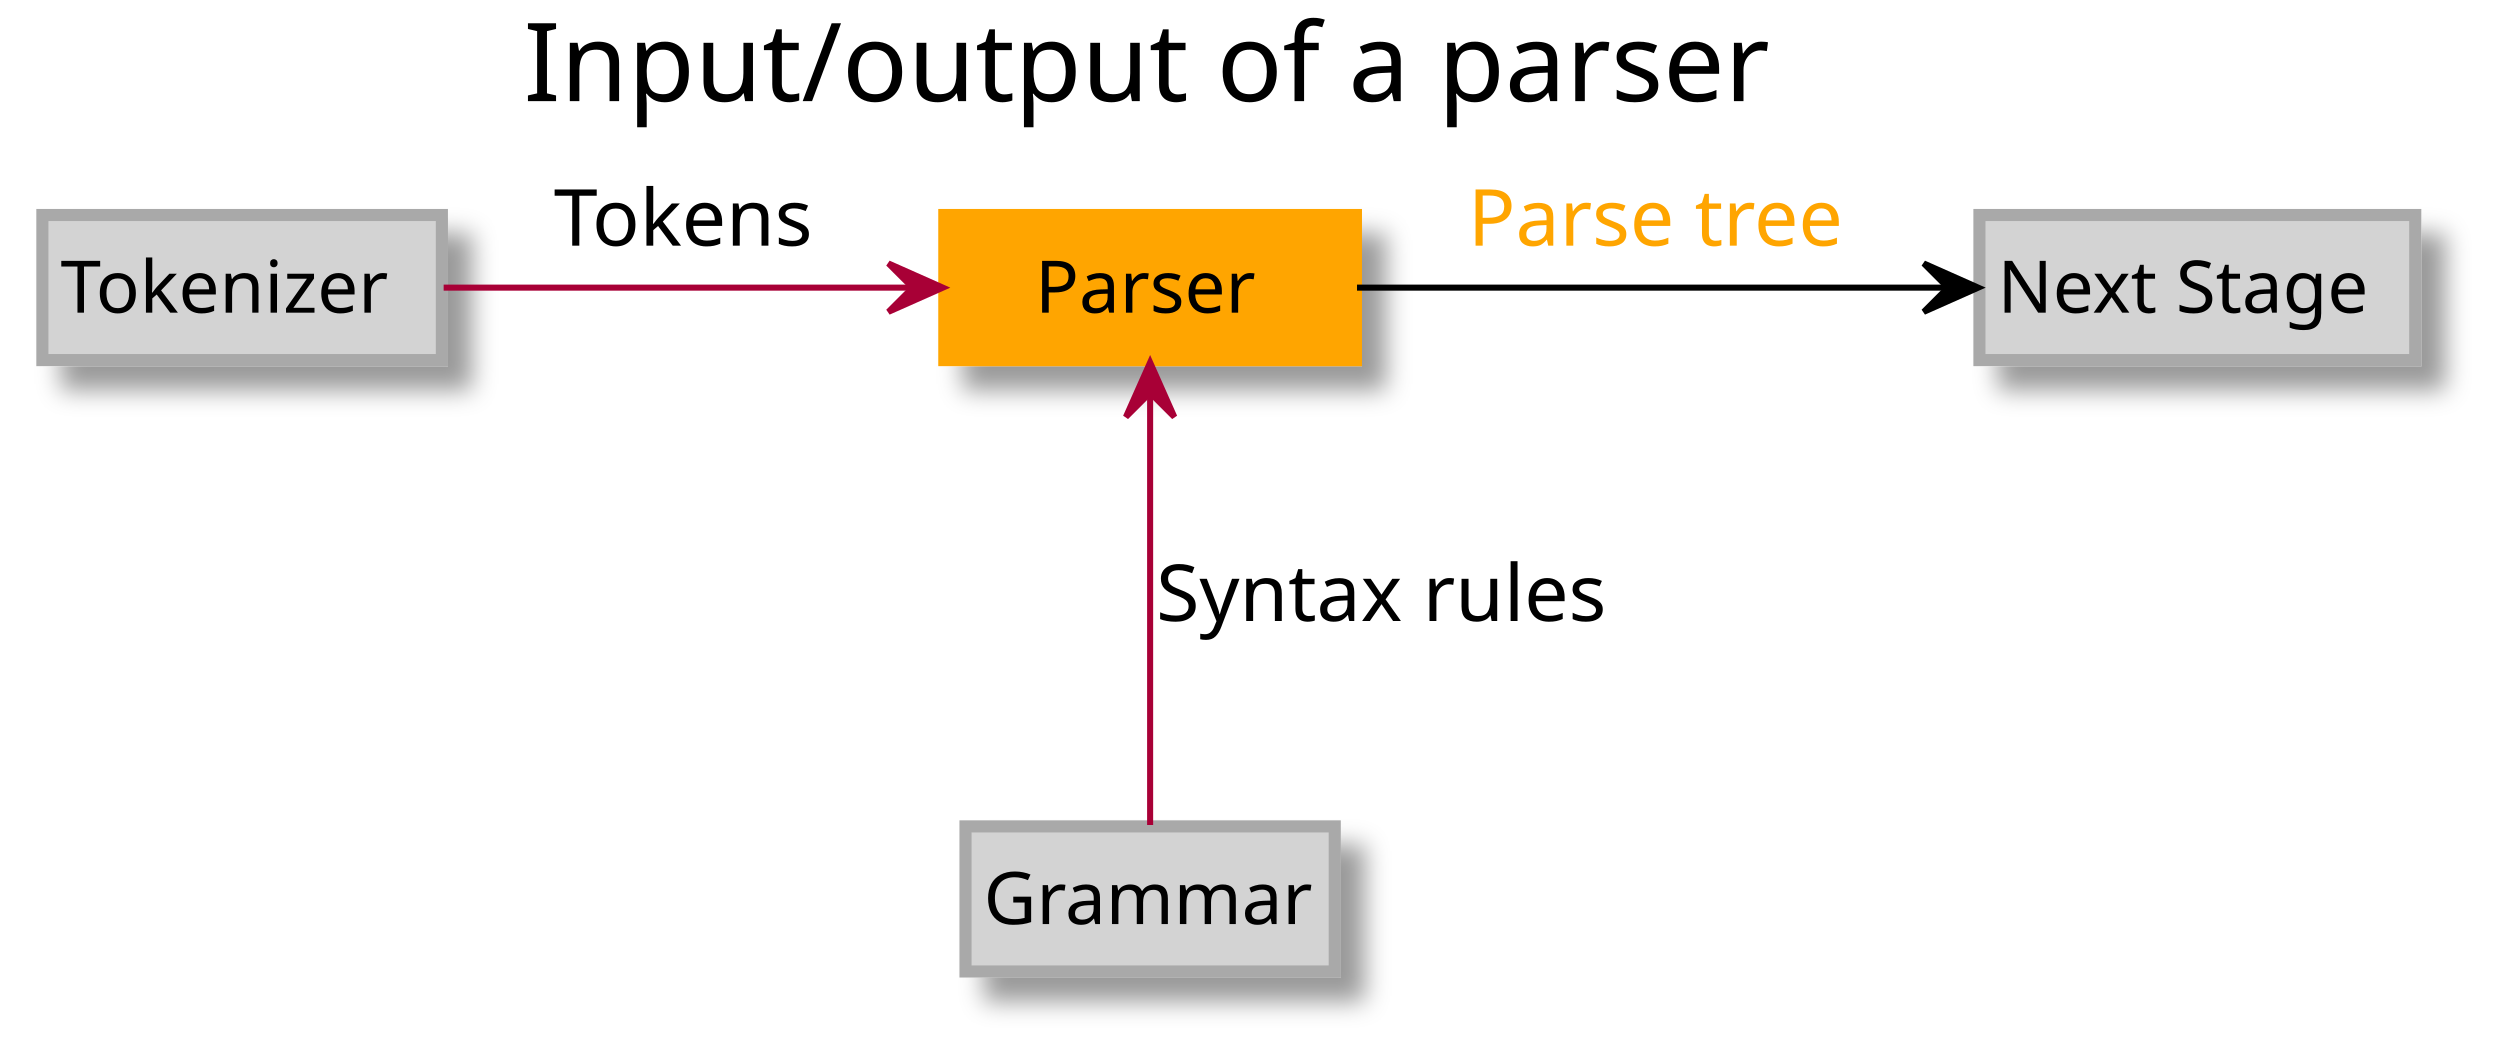
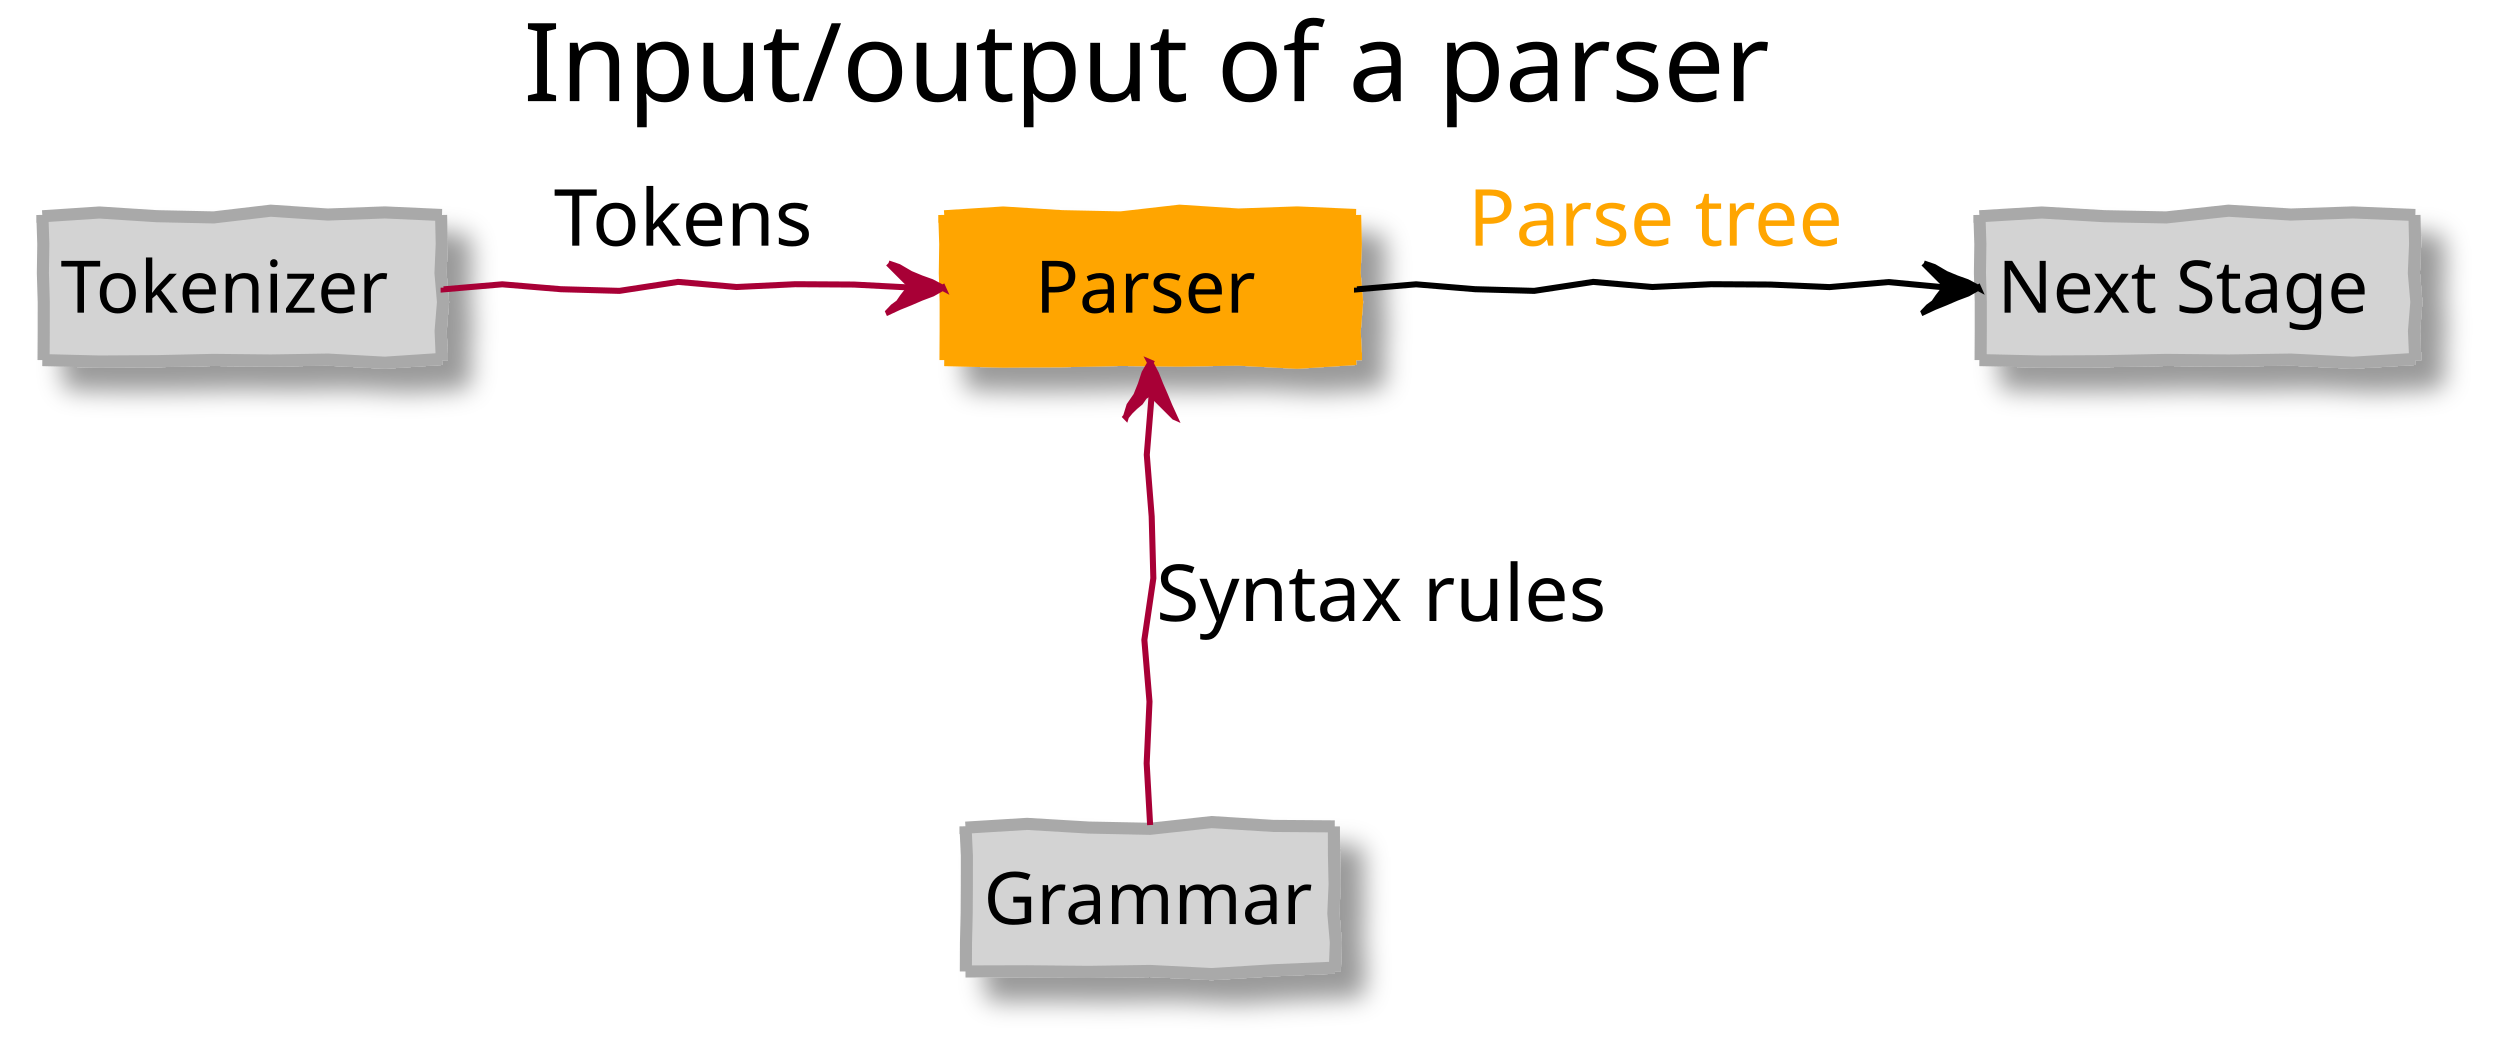
<svg xmlns="http://www.w3.org/2000/svg" contentScriptType="application/ecmascript" contentStyleType="text/css" height="174px" preserveAspectRatio="none" style="width:413px;height:174px;background:#FFFFFF;" version="1.1" viewBox="0 0 413 174" width="413px" zoomAndPan="magnify">
  <defs>
-     <filter height="300%" id="f1lipqf4zokhw7" width="300%" x="-1" y="-1">
+     <filter height="300%" id="f2v5tihoz6rpy" width="300%" x="-1" y="-1">
      <feGaussianBlur result="blurOut" stdDeviation="2.0" />
      <feColorMatrix in="blurOut" result="blurOut2" type="matrix" values="0 0 0 0 0 0 0 0 0 0 0 0 0 0 0 0 0 0 .4 0" />
      <feOffset dx="4.0" dy="4.0" in="blurOut2" result="blurOut3" />
      <feBlend in="SourceGraphic" in2="blurOut3" mode="normal" />
    </filter>
  </defs>
  <g>
    <text fill="#000000" font-family="sans-serif" font-size="18" lengthAdjust="spacing" textLength="227" x="86.5" y="16.708">Input/output of a parser</text>
-     <rect codeLine="3" fill="#D3D3D3" filter="url(#f1lipqf4zokhw7)" height="23.969" id="Tokenizer" style="stroke:#A9A9A9;stroke-width:2.0;" width="66" x="7" y="35.519" />
+     <polygon fill="#D3D3D3" filter="url(#f2v5tihoz6rpy)" points="7,35.519,7,35.729,16.429,35.105,25.857,35.712,35.286,35.919,44.714,34.806,54.143,35.441,63.571,35.093,73,35.519,72.872,35.519,72.977,40.313,72.769,45.106,73.184,49.9,72.79,54.694,73,59.488,73,59.29,63.571,59.92,54.143,59.402,44.714,59.556,35.286,59.456,25.857,59.666,16.429,59.727,7,59.488,7.195,59.488,7.224,54.694,7.226,49.9,7.085,45.106,7.154,40.313,7,35.519" style="stroke:#A9A9A9;stroke-width:2.0;" />
    <text fill="#000000" font-family="sans-serif" font-size="12" lengthAdjust="spacing" textLength="60" x="10" y="51.658">Tokenizer</text>
-     <rect codeLine="4" fill="#D3D3D3" filter="url(#f1lipqf4zokhw7)" height="23.969" id="Grammar" style="stroke:#A9A9A9;stroke-width:2.0;" width="61" x="159.5" y="136.519" />
+     <polygon fill="#D3D3D3" filter="url(#f2v5tihoz6rpy)" points="159.5,136.519,159.5,136.729,169.667,136.105,179.833,136.712,190,136.919,200.167,135.806,210.333,136.441,220.5,136.519,220.358,136.519,220.372,141.313,220.477,146.107,220.269,150.9,220.685,155.694,220.5,160.488,220.5,159.857,210.333,160.29,200.167,160.92,190,160.402,179.833,160.556,169.667,160.456,159.5,160.488,159.56,160.488,159.58,155.694,159.695,150.9,159.724,146.107,159.726,141.313,159.5,136.519" style="stroke:#A9A9A9;stroke-width:2.0;" />
    <text fill="#000000" font-family="sans-serif" font-size="12" lengthAdjust="spacing" textLength="55" x="162.5" y="152.658">Grammar</text>
-     <rect codeLine="5" fill="#FFA500" filter="url(#f1lipqf4zokhw7)" height="23.969" id="parser" style="stroke:#FFA500;stroke-width:2.0;" width="68" x="156" y="35.519" />
+     <polygon fill="#FFA500" filter="url(#f2v5tihoz6rpy)" points="156,35.519,156,35.729,165.714,35.105,175.429,35.712,185.143,35.919,194.857,34.806,204.571,35.441,214.286,35.093,224,35.519,223.872,35.519,223.977,40.313,223.769,45.106,224.185,49.9,223.79,54.694,224,59.488,224,59.29,214.286,59.92,204.571,59.402,194.857,59.556,185.143,59.456,175.429,59.666,165.714,59.727,156,59.488,156.195,59.488,156.224,54.694,156.226,49.9,156.085,45.106,156.155,40.313,156,35.519" style="stroke:#FFA500;stroke-width:2.0;" />
    <text fill="#000000" font-family="sans-serif" font-size="12" lengthAdjust="spacing" textLength="38" x="171" y="51.658">Parser</text>
-     <rect codeLine="6" fill="#D3D3D3" filter="url(#f1lipqf4zokhw7)" height="23.969" id="next_stage" style="stroke:#A9A9A9;stroke-width:2.0;" width="72" x="327" y="35.519" />
+     <polygon fill="#D3D3D3" filter="url(#f2v5tihoz6rpy)" points="327,35.519,327,35.729,337.286,35.105,347.571,35.712,357.857,35.919,368.143,34.806,378.429,35.441,388.714,35.093,399,35.519,398.872,35.519,398.977,40.313,398.769,45.106,399.185,49.9,398.79,54.694,399,59.488,399,59.29,388.714,59.92,378.429,59.402,368.143,59.556,357.857,59.456,347.571,59.666,337.286,59.727,327,59.488,327.195,59.488,327.224,54.694,327.226,49.9,327.085,45.106,327.154,40.313,327,35.519" style="stroke:#A9A9A9;stroke-width:2.0;" />
    <text fill="#000000" font-family="sans-serif" font-size="12" lengthAdjust="spacing" textLength="66" x="330" y="51.658">Next Stage</text>
-     <path codeLine="11" d="M73.29,47.519 C96.174,47.519 126.656,47.519 150.729,47.519 " fill="none" id="Tokenizer-to-parser" style="stroke:#A80036;stroke-width:1.0;" />
-     <polygon fill="#A80036" points="155.763,47.519,146.763,43.519,150.763,47.519,146.763,51.519,155.763,47.519" style="stroke:#A80036;stroke-width:1.0;" />
+     <path d="M73.29,47.519 L73.29,47.799 L82.97,46.967 L92.65,47.777 L102.33,48.052 L112.01,46.568 L121.689,47.415 L131.369,46.95 L141.049,47.008 L150.729,47.519 " fill="none" style="stroke:#A80036;stroke-width:1.0;" />
+     <polygon fill="#A80036" points="155.763,47.519,155.792,47.583,153.907,46.593,152.189,45.978,150.417,45.241,148.466,44.102,146.763,43.519,146.745,43.501,147.463,44.218,148.273,45.029,149.147,45.903,149.8,46.556,150.763,47.519,150.893,47.65,149.814,48.17,149.116,49.072,148.465,50.021,147.543,50.699,146.763,51.519,146.772,51.54,148.559,50.709,150.387,49.973,152.195,49.192,154.042,48.497,155.763,47.519" style="stroke:#A80036;stroke-width:1.0;" />
    <text fill="#000000" font-family="sans-serif" font-size="13" lengthAdjust="spacing" textLength="46" x="91.5" y="40.586">Tokens</text>
-     <path codeLine="12" d="M190,64.942 C190,85.129 190,118.847 190,136.295 " fill="none" id="parser-backto-Grammar" style="stroke:#A80036;stroke-width:1.0;" />
-     <polygon fill="#A80036" points="190,59.876,186,68.876,190,64.876,194,68.876,190,59.876" style="stroke:#A80036;stroke-width:1.0;" />
+     <path d="M190,64.942 L190.28,64.942 L189.448,75.135 L190.258,85.329 L190.533,95.522 L189.049,105.715 L189.896,115.908 L189.431,126.102 L190,136.295 " fill="none" style="stroke:#A80036;stroke-width:1.0;" />
+     <polygon fill="#A80036" points="190,59.876,190.064,59.904,189.074,61.62,188.459,63.502,187.722,65.33,186.583,66.98,186,68.876,185.982,68.858,186.7,67.975,187.51,67.186,188.384,66.46,189.037,65.513,190,64.876,190.131,65.007,190.651,65.528,191.553,66.429,192.502,67.378,193.18,68.056,194,68.876,194.021,68.885,193.19,67.072,192.454,65.3,191.673,63.508,190.978,61.755,190,59.876" style="stroke:#A80036;stroke-width:1.0;" />
    <text fill="#000000" font-family="sans-serif" font-size="13" lengthAdjust="spacing" textLength="80" x="191" y="102.586">Syntax rules</text>
-     <path codeLine="13" d="M224.179,47.519 C252.198,47.519 291.949,47.519 321.738,47.519 " fill="none" id="parser-to-next_stage" style="stroke:#000000;stroke-width:1.0;" />
-     <polygon fill="#000000" points="326.804,47.519,317.804,43.519,321.804,47.519,317.804,51.519,326.804,47.519" style="stroke:#000000;stroke-width:1.0;" />
+     <path d="M224.179,47.519 L224.179,47.799 L233.935,46.967 L243.691,47.777 L253.447,48.052 L263.203,46.568 L272.959,47.415 L282.714,46.95 L292.47,47.008 L302.226,47.428 L311.982,46.597 L321.738,47.519 " fill="none" style="stroke:#000000;stroke-width:1.0;" />
+     <polygon fill="#000000" points="326.804,47.519,326.832,47.583,324.948,46.593,323.23,45.978,321.458,45.241,319.507,44.102,317.804,43.519,317.786,43.501,318.503,44.218,319.314,45.029,320.188,45.903,320.841,46.556,321.804,47.519,321.935,47.65,320.855,48.17,320.157,49.072,319.506,50.021,318.584,50.699,317.804,51.519,317.813,51.54,319.6,50.709,321.428,49.973,323.236,49.192,325.083,48.497,326.804,47.519" style="stroke:#000000;stroke-width:1.0;" />
    <text fill="#FFA500" font-family="sans-serif" font-size="13" lengthAdjust="spacing" textLength="66" x="242.5" y="40.586">Parse tree</text>
  </g>
</svg>
